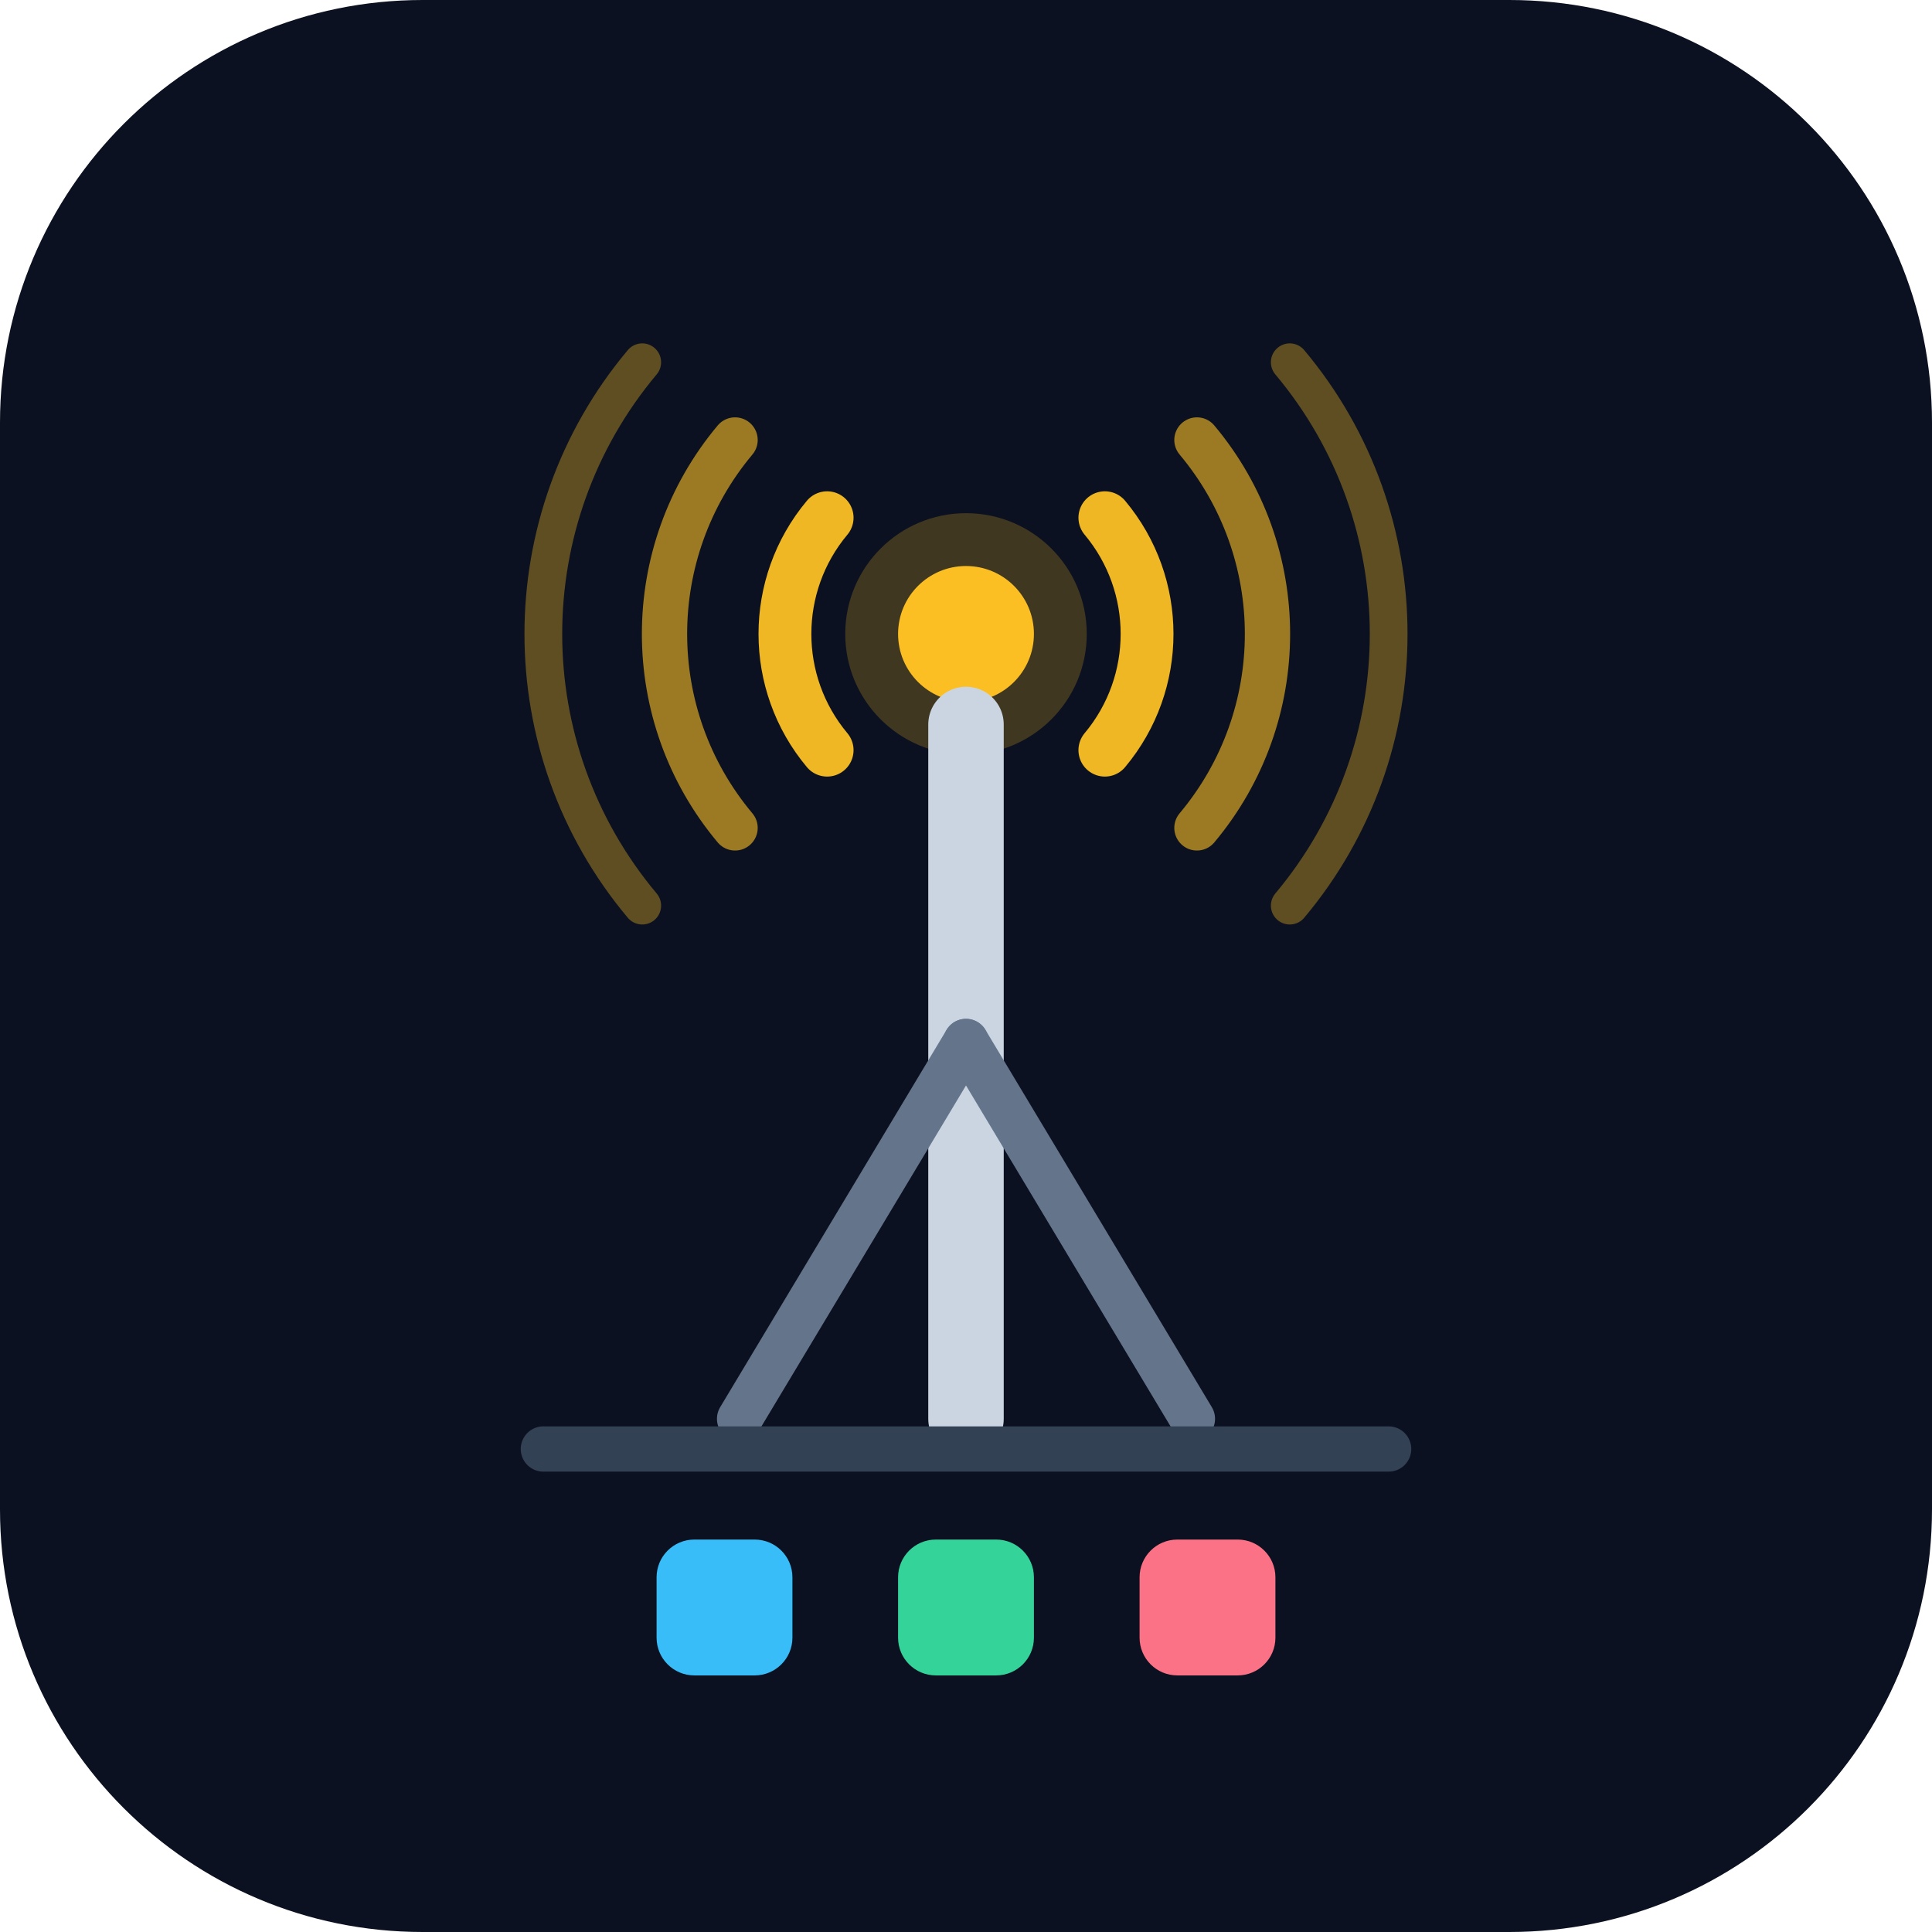
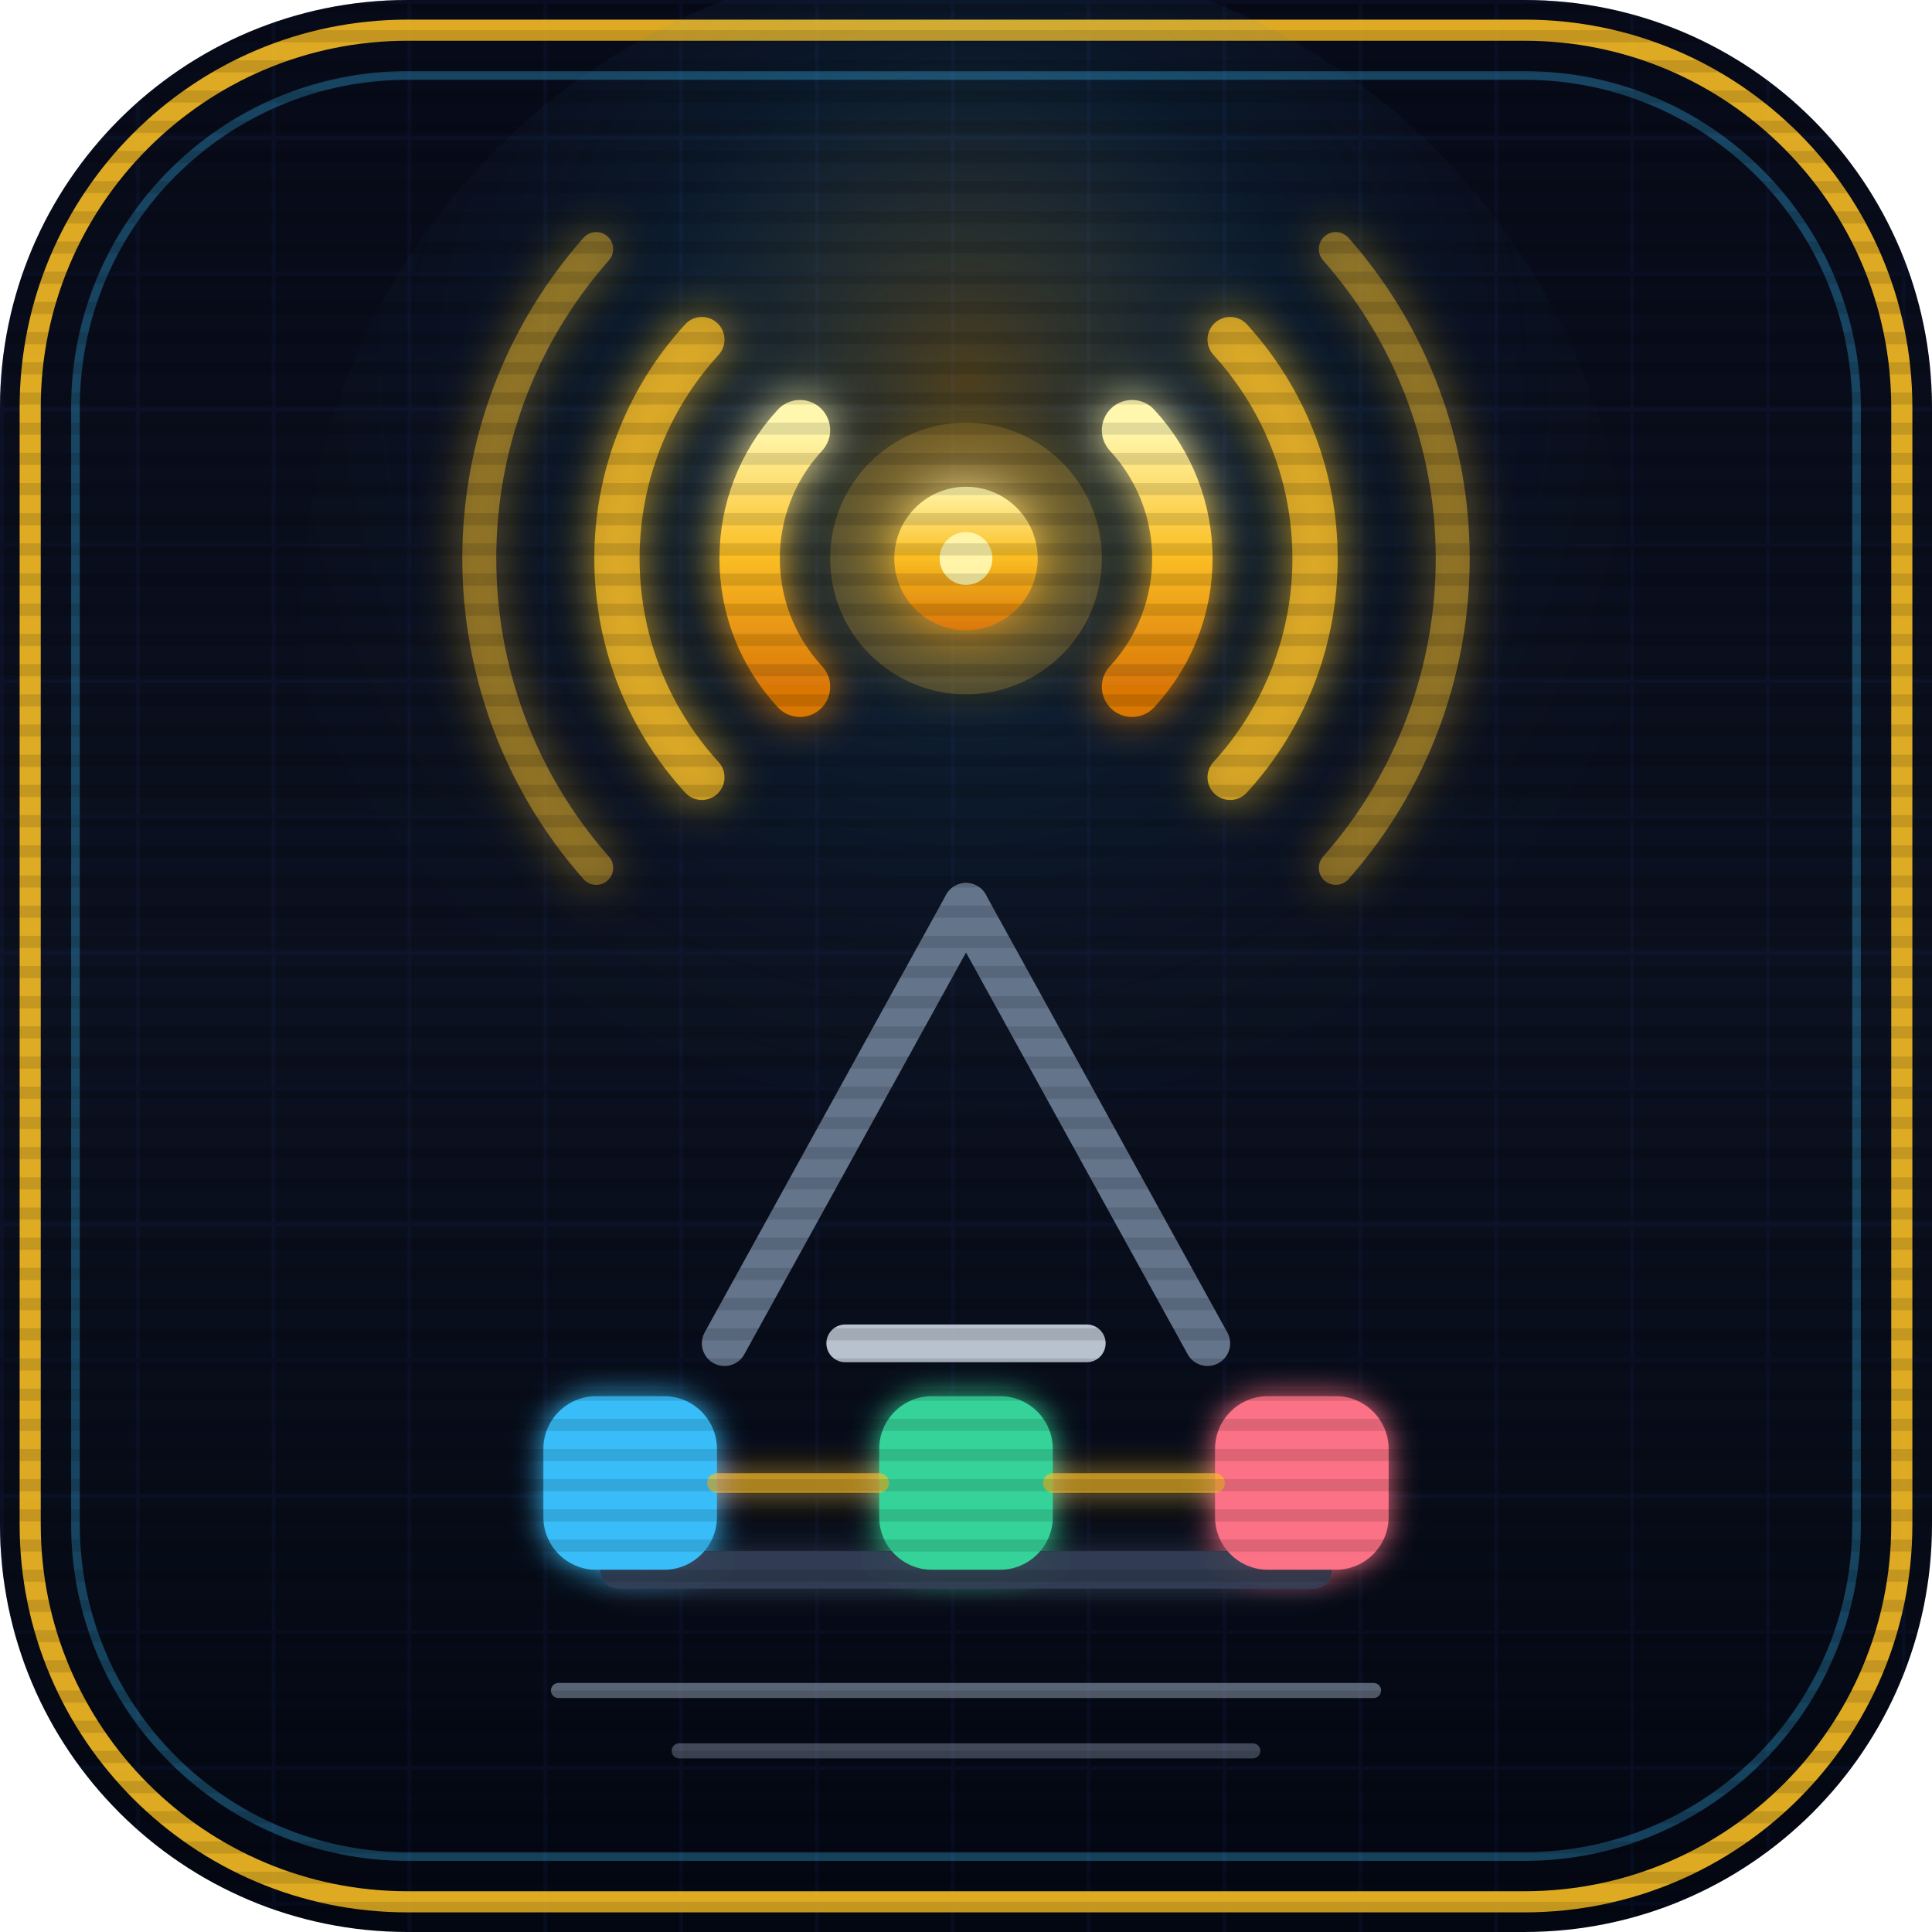
- <svg xmlns="http://www.w3.org/2000/svg" viewBox="0 0 256 256" width="256" height="256" role="img" aria-label="agent-radio">
-   <rect x="0" y="0" width="256" height="256" rx="56" fill="#0B1120" />
-   <g fill="none" stroke="#FBBF24" stroke-linecap="round">
-     <path d="M 109.6 99.4 A 24 24 0 0 1 109.6 68.6" stroke-width="7" opacity="0.95" />
-     <path d="M 97.4 109.7 A 40 40 0 0 1 97.4 58.3" stroke-width="6" opacity="0.6" />
-     <path d="M 85.1 120.0 A 56 56 0 0 1 85.1 48.0" stroke-width="5" opacity="0.35" />
+ <svg xmlns="http://www.w3.org/2000/svg" viewBox="0 0 256 256" width="256" height="256" role="img" aria-label="agent-radio — file-backed bus for coding agents">
+   <defs>
+     <linearGradient id="bg" x1="0" y1="0" x2="0" y2="1">
+       <stop offset="0" stop-color="#070A18" />
+       <stop offset="0.52" stop-color="#0B1120" />
+       <stop offset="1" stop-color="#030712" />
+     </linearGradient>
+     <radialGradient id="aura" cx="50%" cy="32%" r="60%">
+       <stop offset="0" stop-color="#FBBF24" stop-opacity="0.28" />
+       <stop offset="0.42" stop-color="#38BDF8" stop-opacity="0.08" />
+       <stop offset="1" stop-color="#0B1120" stop-opacity="0" />
+     </radialGradient>
+     <linearGradient id="amber" x1="0" y1="0" x2="0" y2="1">
+       <stop offset="0" stop-color="#FFF7AD" />
+       <stop offset="0.48" stop-color="#FBBF24" />
+       <stop offset="1" stop-color="#D97706" />
+     </linearGradient>
+     <linearGradient id="steel" x1="0" y1="0" x2="0" y2="1">
+       <stop offset="0" stop-color="#F8FAFC" />
+       <stop offset="0.62" stop-color="#94A3B8" />
+       <stop offset="1" stop-color="#475569" />
+     </linearGradient>
+     <linearGradient id="rail" x1="0" y1="0" x2="1" y2="0">
+       <stop offset="0" stop-color="#38BDF8" />
+       <stop offset="0.5" stop-color="#34D399" />
+       <stop offset="1" stop-color="#FB7185" />
+     </linearGradient>
+     <filter id="glowAmber" x="-40%" y="-40%" width="180%" height="180%">
+       <feGaussianBlur stdDeviation="3" result="blur" />
+       <feMerge>
+         <feMergeNode in="blur" />
+         <feMergeNode in="SourceGraphic" />
+       </feMerge>
+     </filter>
+     <filter id="softGlow" x="-50%" y="-50%" width="200%" height="200%">
+       <feGaussianBlur stdDeviation="2" result="blur" />
+       <feMerge>
+         <feMergeNode in="blur" />
+         <feMergeNode in="SourceGraphic" />
+       </feMerge>
+     </filter>
+     <pattern id="grid" width="18" height="18" patternUnits="userSpaceOnUse">
+       <path d="M18 0H0V18" fill="none" stroke="#172554" stroke-width="1" opacity="0.28" />
+     </pattern>
+     <pattern id="scan" width="4" height="4" patternUnits="userSpaceOnUse">
+       <rect width="4" height="1.6" fill="#000" opacity="0.12" />
+     </pattern>
+   </defs>
+   <rect width="256" height="256" rx="54" fill="url(#bg)" />
+   <rect width="256" height="256" rx="54" fill="url(#grid)" opacity="0.72" />
+   <rect x="4" y="4" width="248" height="248" rx="50" fill="none" stroke="#FBBF24" stroke-width="2.8" opacity="0.88" />
+   <rect x="10" y="10" width="236" height="236" rx="44" fill="none" stroke="#38BDF8" stroke-width="1.15" opacity="0.32" />
+   <circle cx="128" cy="82" r="88" fill="url(#aura)" />
+   <g fill="none" stroke-linecap="round" filter="url(#glowAmber)">
+     <path d="M106 91 A25 25 0 0 1 106 57" stroke="url(#amber)" stroke-width="8" />
+     <path d="M93 103 A43 43 0 0 1 93 45" stroke="#FBBF24" stroke-width="6" opacity="0.72" />
+     <path d="M79 115 A62 62 0 0 1 79 33" stroke="#FBBF24" stroke-width="4.5" opacity="0.42" />
+     <path d="M150 91 A25 25 0 0 0 150 57" stroke="url(#amber)" stroke-width="8" />
+     <path d="M163 103 A43 43 0 0 0 163 45" stroke="#FBBF24" stroke-width="6" opacity="0.72" />
+     <path d="M177 115 A62 62 0 0 0 177 33" stroke="#FBBF24" stroke-width="4.5" opacity="0.42" />
  </g>
-   <g fill="none" stroke="#FBBF24" stroke-linecap="round">
-     <path d="M 146.4 99.4 A 24 24 0 0 0 146.4 68.6" stroke-width="7" opacity="0.95" />
-     <path d="M 158.6 109.7 A 40 40 0 0 0 158.6 58.3" stroke-width="6" opacity="0.6" />
-     <path d="M 170.9 120.0 A 56 56 0 0 0 170.9 48.0" stroke-width="5" opacity="0.35" />
+   <g filter="url(#glowAmber)">
+     <circle cx="128" cy="74" r="18" fill="#FBBF24" opacity="0.20" />
+     <circle cx="128" cy="74" r="9.5" fill="url(#amber)" />
+     <circle cx="128" cy="74" r="3.5" fill="#FFF7AD" opacity="0.95" />
  </g>
-   <circle cx="128" cy="84" r="16" fill="#FBBF24" opacity="0.22" />
-   <circle cx="128" cy="84" r="9" fill="#FBBF24" />
-   <line x1="128" y1="96" x2="128" y2="188" stroke="#CBD5E1" stroke-width="10" stroke-linecap="round" />
-   <line x1="128" y1="138" x2="98" y2="188" stroke="#64748B" stroke-width="6" stroke-linecap="round" />
-   <line x1="128" y1="138" x2="158" y2="188" stroke="#64748B" stroke-width="6" stroke-linecap="round" />
-   <line x1="72" y1="192" x2="184" y2="192" stroke="#334155" stroke-width="6" stroke-linecap="round" />
-   <rect x="87" y="204" width="18" height="18" rx="5" fill="#38BDF8" />
-   <rect x="119" y="204" width="18" height="18" rx="5" fill="#34D399" />
-   <rect x="151" y="204" width="18" height="18" rx="5" fill="#FB7185" />
+   <g stroke-linecap="round" stroke-linejoin="round">
+     <path d="M128 91V178" stroke="url(#steel)" stroke-width="9" />
+     <path d="M128 120L96 178" stroke="#64748B" stroke-width="6" />
+     <path d="M128 120L160 178" stroke="#64748B" stroke-width="6" />
+     <path d="M112 178H144" stroke="#CBD5E1" stroke-width="5" opacity="0.9" />
+   </g>
+   <g filter="url(#softGlow)">
+     <path d="M70 194H186" stroke="url(#rail)" stroke-width="5" stroke-linecap="round" opacity="0.85" />
+     <path d="M82 208H174" stroke="#334155" stroke-width="5" stroke-linecap="round" opacity="0.95" />
+     <rect x="72" y="185" width="23" height="23" rx="7" fill="#38BDF8" />
+     <rect x="116.5" y="185" width="23" height="23" rx="7" fill="#34D399" />
+     <rect x="161" y="185" width="23" height="23" rx="7" fill="#FB7185" />
+     <path d="M95 196.5H116.5M139.5 196.5H161" stroke="#FBBF24" stroke-width="2.6" stroke-linecap="round" opacity="0.65" />
+   </g>
+   <g fill="none" stroke="#94A3B8" stroke-width="2" opacity="0.58" stroke-linecap="round">
+     <path d="M74 224H182" />
+     <path d="M90 232H166" opacity="0.72" />
+   </g>
+   <rect width="256" height="256" rx="54" fill="url(#scan)" />
</svg>
